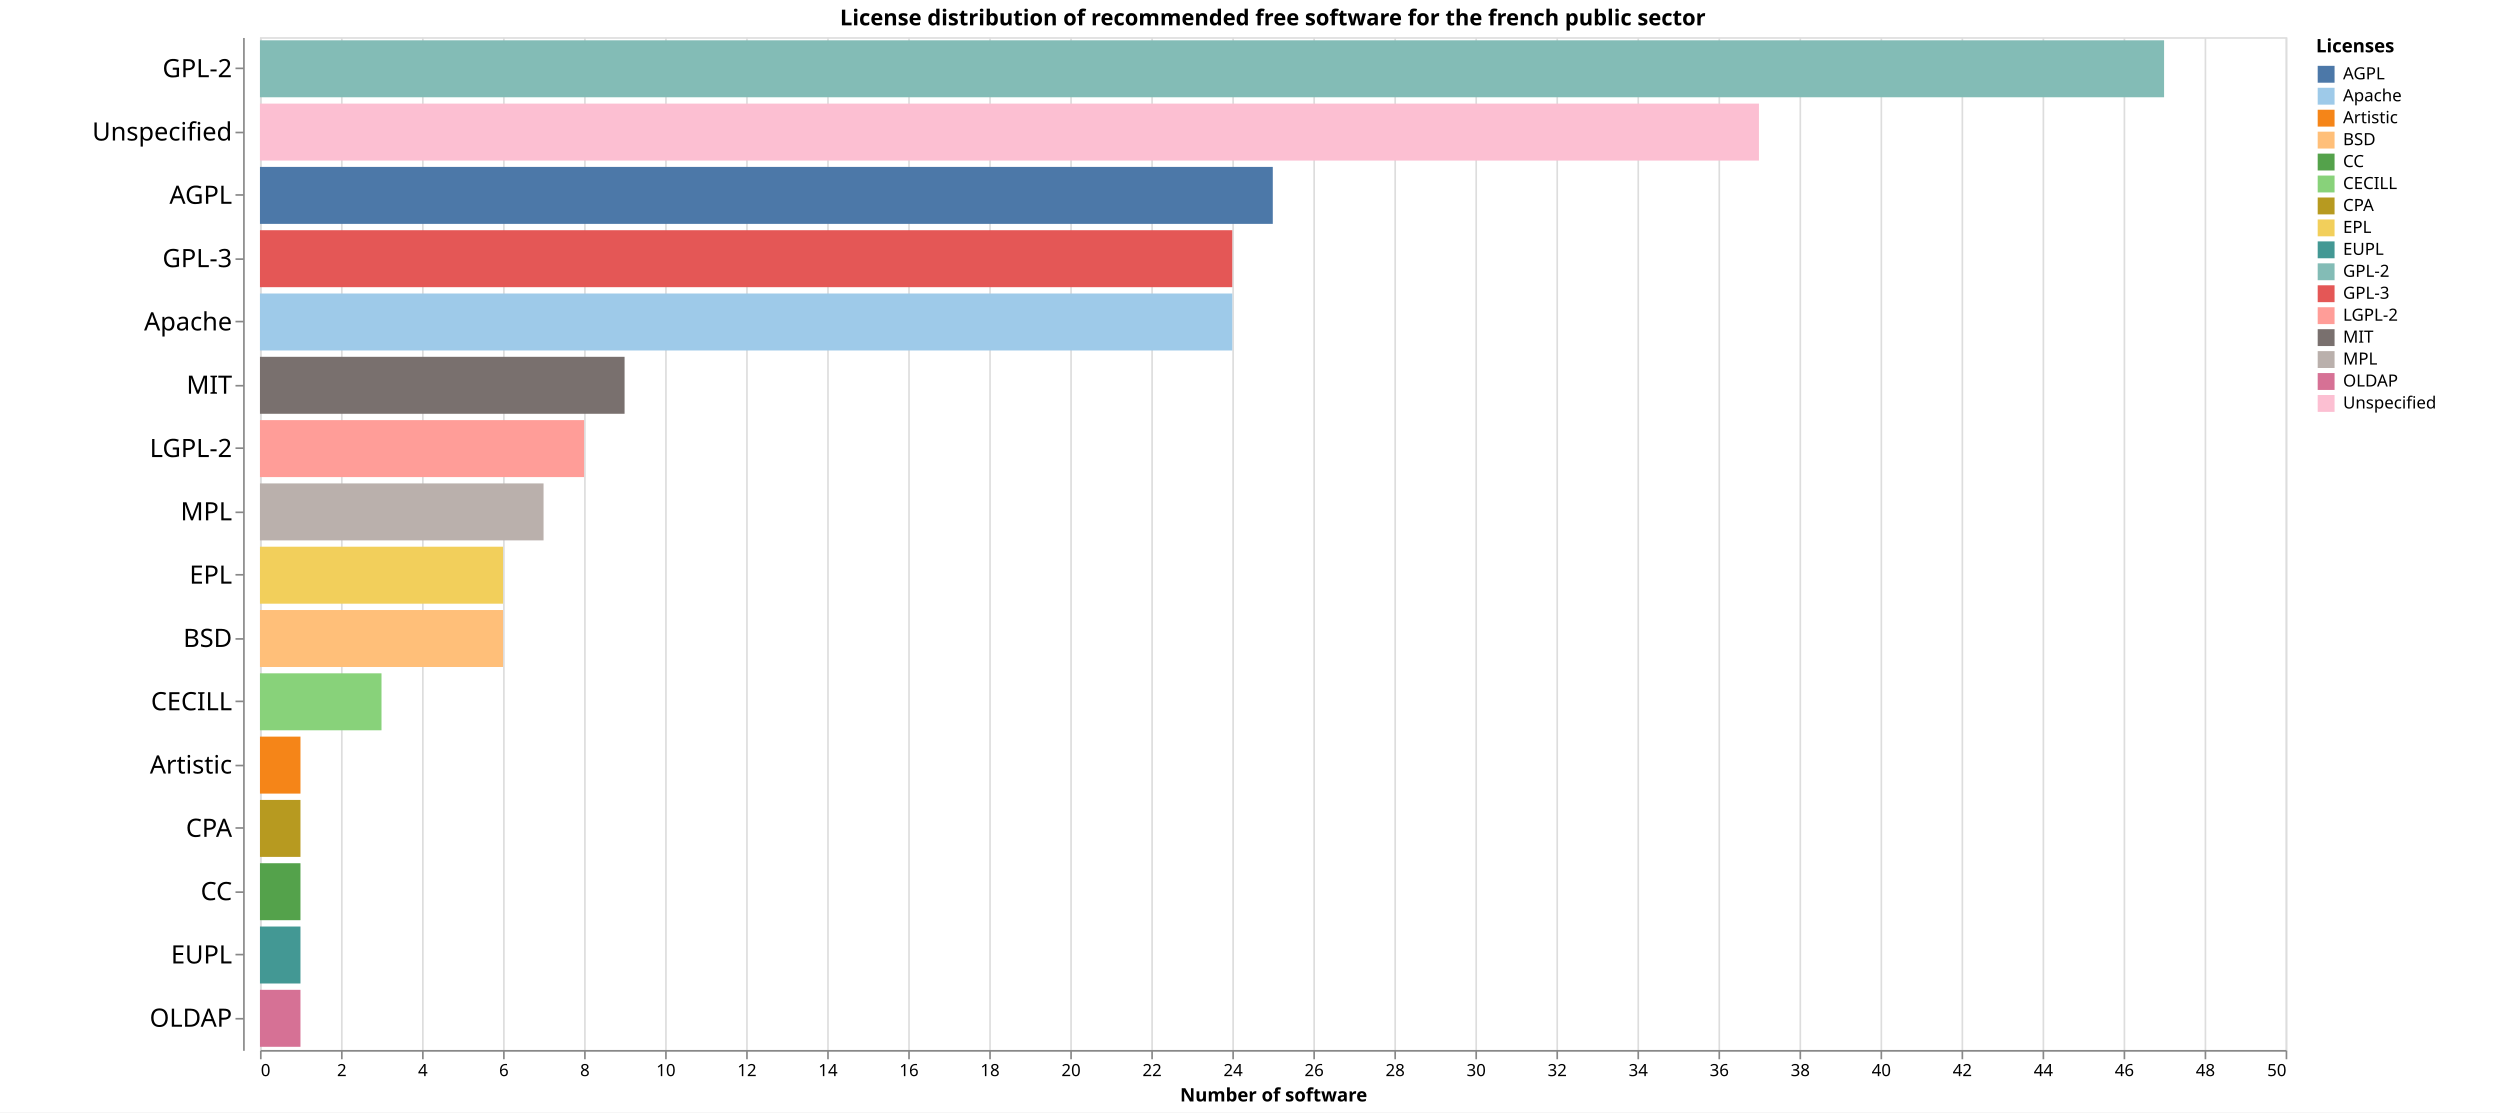
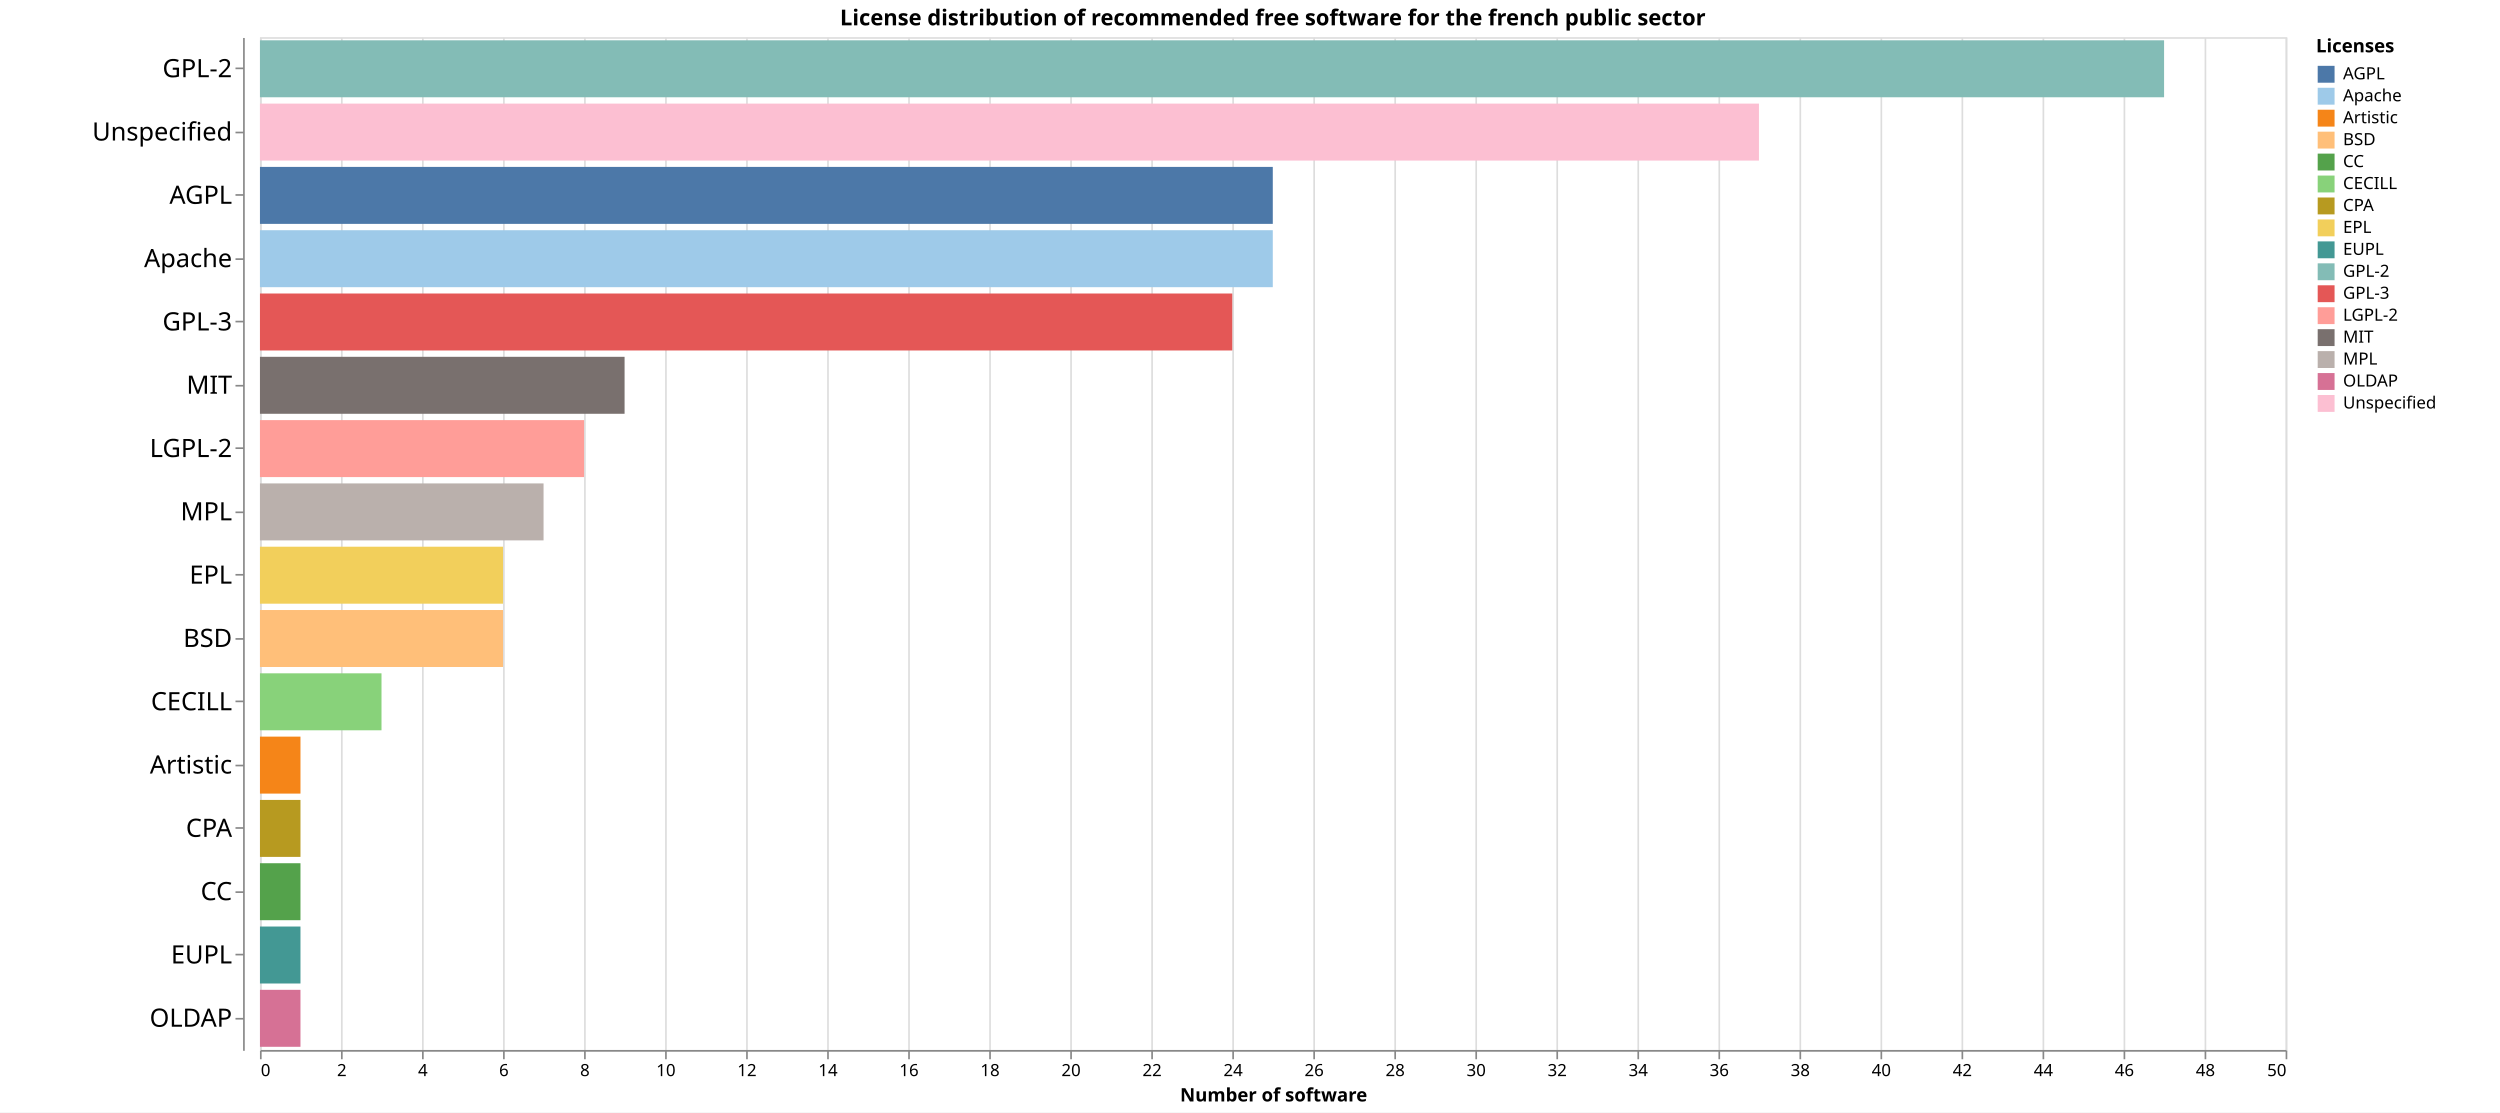
<svg xmlns="http://www.w3.org/2000/svg" class="marks" width="1481" height="659" viewBox="0 0 1481 659" version="1.1">
  <rect width="1481" height="659" style="fill: white;" />
  <g transform="translate(154,22)">
    <g class="mark-group role-frame root">
      <g transform="translate(0,0)">
        <path class="background" d="M0.5,0.5h1200v600h-1200Z" style="fill: none; stroke: #ddd;" />
        <g>
          <g class="mark-group role-axis">
            <g transform="translate(0.5,600.5)">
              <path class="background" d="M0,0h0v0h0Z" style="pointer-events: none; fill: none;" />
              <g>
                <g class="mark-rule role-axis-grid" style="pointer-events: none;">
                  <line transform="translate(0,0)" x2="0" y2="-600" style="fill: none; stroke: #ddd; stroke-width: 1; opacity: 1;" />
                  <line transform="translate(48,0)" x2="0" y2="-600" style="fill: none; stroke: #ddd; stroke-width: 1; opacity: 1;" />
                  <line transform="translate(96,0)" x2="0" y2="-600" style="fill: none; stroke: #ddd; stroke-width: 1; opacity: 1;" />
                  <line transform="translate(144,0)" x2="0" y2="-600" style="fill: none; stroke: #ddd; stroke-width: 1; opacity: 1;" />
                  <line transform="translate(192,0)" x2="0" y2="-600" style="fill: none; stroke: #ddd; stroke-width: 1; opacity: 1;" />
                  <line transform="translate(240,0)" x2="0" y2="-600" style="fill: none; stroke: #ddd; stroke-width: 1; opacity: 1;" />
                  <line transform="translate(288,0)" x2="0" y2="-600" style="fill: none; stroke: #ddd; stroke-width: 1; opacity: 1;" />
                  <line transform="translate(336,0)" x2="0" y2="-600" style="fill: none; stroke: #ddd; stroke-width: 1; opacity: 1;" />
                  <line transform="translate(384,0)" x2="0" y2="-600" style="fill: none; stroke: #ddd; stroke-width: 1; opacity: 1;" />
                  <line transform="translate(432,0)" x2="0" y2="-600" style="fill: none; stroke: #ddd; stroke-width: 1; opacity: 1;" />
                  <line transform="translate(480,0)" x2="0" y2="-600" style="fill: none; stroke: #ddd; stroke-width: 1; opacity: 1;" />
                  <line transform="translate(528,0)" x2="0" y2="-600" style="fill: none; stroke: #ddd; stroke-width: 1; opacity: 1;" />
                  <line transform="translate(576,0)" x2="0" y2="-600" style="fill: none; stroke: #ddd; stroke-width: 1; opacity: 1;" />
                  <line transform="translate(624,0)" x2="0" y2="-600" style="fill: none; stroke: #ddd; stroke-width: 1; opacity: 1;" />
                  <line transform="translate(672,0)" x2="0" y2="-600" style="fill: none; stroke: #ddd; stroke-width: 1; opacity: 1;" />
                  <line transform="translate(720,0)" x2="0" y2="-600" style="fill: none; stroke: #ddd; stroke-width: 1; opacity: 1;" />
                  <line transform="translate(768,0)" x2="0" y2="-600" style="fill: none; stroke: #ddd; stroke-width: 1; opacity: 1;" />
                  <line transform="translate(816,0)" x2="0" y2="-600" style="fill: none; stroke: #ddd; stroke-width: 1; opacity: 1;" />
                  <line transform="translate(864,0)" x2="0" y2="-600" style="fill: none; stroke: #ddd; stroke-width: 1; opacity: 1;" />
                  <line transform="translate(912,0)" x2="0" y2="-600" style="fill: none; stroke: #ddd; stroke-width: 1; opacity: 1;" />
                  <line transform="translate(960,0)" x2="0" y2="-600" style="fill: none; stroke: #ddd; stroke-width: 1; opacity: 1;" />
                  <line transform="translate(1008,0)" x2="0" y2="-600" style="fill: none; stroke: #ddd; stroke-width: 1; opacity: 1;" />
                  <line transform="translate(1056,0)" x2="0" y2="-600" style="fill: none; stroke: #ddd; stroke-width: 1; opacity: 1;" />
                  <line transform="translate(1104,0)" x2="0" y2="-600" style="fill: none; stroke: #ddd; stroke-width: 1; opacity: 1;" />
                  <line transform="translate(1152,0)" x2="0" y2="-600" style="fill: none; stroke: #ddd; stroke-width: 1; opacity: 1;" />
                  <line transform="translate(1200,0)" x2="0" y2="-600" style="fill: none; stroke: #ddd; stroke-width: 1; opacity: 1;" />
                </g>
              </g>
              <path class="foreground" d="" style="pointer-events: none; display: none; fill: none;" />
            </g>
          </g>
          <g class="mark-group role-axis">
            <g transform="translate(0.5,600.5)">
              <path class="background" d="M0,0h0v0h0Z" style="pointer-events: none; fill: none;" />
              <g>
                <g class="mark-rule role-axis-tick" style="pointer-events: none;">
                  <line transform="translate(0,0)" x2="0" y2="5" style="fill: none; stroke: #888; stroke-width: 1; opacity: 1;" />
                  <line transform="translate(48,0)" x2="0" y2="5" style="fill: none; stroke: #888; stroke-width: 1; opacity: 1;" />
                  <line transform="translate(96,0)" x2="0" y2="5" style="fill: none; stroke: #888; stroke-width: 1; opacity: 1;" />
                  <line transform="translate(144,0)" x2="0" y2="5" style="fill: none; stroke: #888; stroke-width: 1; opacity: 1;" />
                  <line transform="translate(192,0)" x2="0" y2="5" style="fill: none; stroke: #888; stroke-width: 1; opacity: 1;" />
                  <line transform="translate(240,0)" x2="0" y2="5" style="fill: none; stroke: #888; stroke-width: 1; opacity: 1;" />
                  <line transform="translate(288,0)" x2="0" y2="5" style="fill: none; stroke: #888; stroke-width: 1; opacity: 1;" />
                  <line transform="translate(336,0)" x2="0" y2="5" style="fill: none; stroke: #888; stroke-width: 1; opacity: 1;" />
                  <line transform="translate(384,0)" x2="0" y2="5" style="fill: none; stroke: #888; stroke-width: 1; opacity: 1;" />
                  <line transform="translate(432,0)" x2="0" y2="5" style="fill: none; stroke: #888; stroke-width: 1; opacity: 1;" />
                  <line transform="translate(480,0)" x2="0" y2="5" style="fill: none; stroke: #888; stroke-width: 1; opacity: 1;" />
                  <line transform="translate(528,0)" x2="0" y2="5" style="fill: none; stroke: #888; stroke-width: 1; opacity: 1;" />
                  <line transform="translate(576,0)" x2="0" y2="5" style="fill: none; stroke: #888; stroke-width: 1; opacity: 1;" />
                  <line transform="translate(624,0)" x2="0" y2="5" style="fill: none; stroke: #888; stroke-width: 1; opacity: 1;" />
                  <line transform="translate(672,0)" x2="0" y2="5" style="fill: none; stroke: #888; stroke-width: 1; opacity: 1;" />
                  <line transform="translate(720,0)" x2="0" y2="5" style="fill: none; stroke: #888; stroke-width: 1; opacity: 1;" />
                  <line transform="translate(768,0)" x2="0" y2="5" style="fill: none; stroke: #888; stroke-width: 1; opacity: 1;" />
                  <line transform="translate(816,0)" x2="0" y2="5" style="fill: none; stroke: #888; stroke-width: 1; opacity: 1;" />
                  <line transform="translate(864,0)" x2="0" y2="5" style="fill: none; stroke: #888; stroke-width: 1; opacity: 1;" />
                  <line transform="translate(912,0)" x2="0" y2="5" style="fill: none; stroke: #888; stroke-width: 1; opacity: 1;" />
                  <line transform="translate(960,0)" x2="0" y2="5" style="fill: none; stroke: #888; stroke-width: 1; opacity: 1;" />
                  <line transform="translate(1008,0)" x2="0" y2="5" style="fill: none; stroke: #888; stroke-width: 1; opacity: 1;" />
                  <line transform="translate(1056,0)" x2="0" y2="5" style="fill: none; stroke: #888; stroke-width: 1; opacity: 1;" />
                  <line transform="translate(1104,0)" x2="0" y2="5" style="fill: none; stroke: #888; stroke-width: 1; opacity: 1;" />
                  <line transform="translate(1152,0)" x2="0" y2="5" style="fill: none; stroke: #888; stroke-width: 1; opacity: 1;" />
                  <line transform="translate(1200,0)" x2="0" y2="5" style="fill: none; stroke: #888; stroke-width: 1; opacity: 1;" />
                </g>
                <g class="mark-text role-axis-label" style="pointer-events: none;">
                  <text text-anchor="start" transform="translate(0,15)" style="font-family: sans-serif; font-size: 10px; fill: #000; opacity: 1;">0</text>
                  <text text-anchor="middle" transform="translate(48,15)" style="font-family: sans-serif; font-size: 10px; fill: #000; opacity: 1;">2</text>
                  <text text-anchor="middle" transform="translate(96,15)" style="font-family: sans-serif; font-size: 10px; fill: #000; opacity: 1;">4</text>
                  <text text-anchor="middle" transform="translate(144,15)" style="font-family: sans-serif; font-size: 10px; fill: #000; opacity: 1;">6</text>
                  <text text-anchor="middle" transform="translate(192,15)" style="font-family: sans-serif; font-size: 10px; fill: #000; opacity: 1;">8</text>
                  <text text-anchor="middle" transform="translate(240,15)" style="font-family: sans-serif; font-size: 10px; fill: #000; opacity: 1;">10</text>
                  <text text-anchor="middle" transform="translate(288,15)" style="font-family: sans-serif; font-size: 10px; fill: #000; opacity: 1;">12</text>
                  <text text-anchor="middle" transform="translate(336,15)" style="font-family: sans-serif; font-size: 10px; fill: #000; opacity: 1;">14</text>
                  <text text-anchor="middle" transform="translate(384,15)" style="font-family: sans-serif; font-size: 10px; fill: #000; opacity: 1;">16</text>
                  <text text-anchor="middle" transform="translate(432,15)" style="font-family: sans-serif; font-size: 10px; fill: #000; opacity: 1;">18</text>
                  <text text-anchor="middle" transform="translate(480,15)" style="font-family: sans-serif; font-size: 10px; fill: #000; opacity: 1;">20</text>
                  <text text-anchor="middle" transform="translate(528,15)" style="font-family: sans-serif; font-size: 10px; fill: #000; opacity: 1;">22</text>
                  <text text-anchor="middle" transform="translate(576,15)" style="font-family: sans-serif; font-size: 10px; fill: #000; opacity: 1;">24</text>
                  <text text-anchor="middle" transform="translate(624,15)" style="font-family: sans-serif; font-size: 10px; fill: #000; opacity: 1;">26</text>
                  <text text-anchor="middle" transform="translate(672,15)" style="font-family: sans-serif; font-size: 10px; fill: #000; opacity: 1;">28</text>
                  <text text-anchor="middle" transform="translate(720,15)" style="font-family: sans-serif; font-size: 10px; fill: #000; opacity: 1;">30</text>
                  <text text-anchor="middle" transform="translate(768,15)" style="font-family: sans-serif; font-size: 10px; fill: #000; opacity: 1;">32</text>
                  <text text-anchor="middle" transform="translate(816,15)" style="font-family: sans-serif; font-size: 10px; fill: #000; opacity: 1;">34</text>
                  <text text-anchor="middle" transform="translate(864,15)" style="font-family: sans-serif; font-size: 10px; fill: #000; opacity: 1;">36</text>
                  <text text-anchor="middle" transform="translate(912,15)" style="font-family: sans-serif; font-size: 10px; fill: #000; opacity: 1;">38</text>
                  <text text-anchor="middle" transform="translate(960,15)" style="font-family: sans-serif; font-size: 10px; fill: #000; opacity: 1;">40</text>
                  <text text-anchor="middle" transform="translate(1008,15)" style="font-family: sans-serif; font-size: 10px; fill: #000; opacity: 1;">42</text>
                  <text text-anchor="middle" transform="translate(1056,15)" style="font-family: sans-serif; font-size: 10px; fill: #000; opacity: 1;">44</text>
                  <text text-anchor="middle" transform="translate(1104,15)" style="font-family: sans-serif; font-size: 10px; fill: #000; opacity: 1;">46</text>
                  <text text-anchor="middle" transform="translate(1152,15)" style="font-family: sans-serif; font-size: 10px; fill: #000; opacity: 1;">48</text>
                  <text text-anchor="end" transform="translate(1200,15)" style="font-family: sans-serif; font-size: 10px; fill: #000; opacity: 1;">50</text>
                </g>
                <g class="mark-rule role-axis-domain" style="pointer-events: none;">
                  <line transform="translate(0,0)" x2="1200" y2="0" style="fill: none; stroke: #888; stroke-width: 1; opacity: 1;" />
                </g>
                <g class="mark-text role-axis-title" style="pointer-events: none;">
                  <text text-anchor="middle" transform="translate(600,30)" style="font-family: sans-serif; font-size: 11px; font-weight: bold; fill: #000; opacity: 1;">Number of software</text>
                </g>
              </g>
              <path class="foreground" d="" style="pointer-events: none; display: none; fill: none;" />
            </g>
          </g>
          <g class="mark-group role-axis">
            <g transform="translate(-9.5,0.5)">
              <path class="background" d="M0,0h0v0h0Z" style="pointer-events: none; fill: none;" />
              <g>
                <g class="mark-rule role-axis-tick" style="pointer-events: none;">
                  <line transform="translate(0,18)" x2="-5" y2="0" style="fill: none; stroke: #888; stroke-width: 1; opacity: 1;" />
                  <line transform="translate(0,56)" x2="-5" y2="0" style="fill: none; stroke: #888; stroke-width: 1; opacity: 1;" />
                  <line transform="translate(0,93)" x2="-5" y2="0" style="fill: none; stroke: #888; stroke-width: 1; opacity: 1;" />
                  <line transform="translate(0,131)" x2="-5" y2="0" style="fill: none; stroke: #888; stroke-width: 1; opacity: 1;" />
                  <line transform="translate(0,168)" x2="-5" y2="0" style="fill: none; stroke: #888; stroke-width: 1; opacity: 1;" />
                  <line transform="translate(0,206)" x2="-5" y2="0" style="fill: none; stroke: #888; stroke-width: 1; opacity: 1;" />
                  <line transform="translate(0,243)" x2="-5" y2="0" style="fill: none; stroke: #888; stroke-width: 1; opacity: 1;" />
                  <line transform="translate(0,281)" x2="-5" y2="0" style="fill: none; stroke: #888; stroke-width: 1; opacity: 1;" />
                  <line transform="translate(0,318)" x2="-5" y2="0" style="fill: none; stroke: #888; stroke-width: 1; opacity: 1;" />
                  <line transform="translate(0,356)" x2="-5" y2="0" style="fill: none; stroke: #888; stroke-width: 1; opacity: 1;" />
                  <line transform="translate(0,393)" x2="-5" y2="0" style="fill: none; stroke: #888; stroke-width: 1; opacity: 1;" />
                  <line transform="translate(0,431)" x2="-5" y2="0" style="fill: none; stroke: #888; stroke-width: 1; opacity: 1;" />
                  <line transform="translate(0,468)" x2="-5" y2="0" style="fill: none; stroke: #888; stroke-width: 1; opacity: 1;" />
                  <line transform="translate(0,506)" x2="-5" y2="0" style="fill: none; stroke: #888; stroke-width: 1; opacity: 1;" />
                  <line transform="translate(0,543)" x2="-5" y2="0" style="fill: none; stroke: #888; stroke-width: 1; opacity: 1;" />
                  <line transform="translate(0,581)" x2="-5" y2="0" style="fill: none; stroke: #888; stroke-width: 1; opacity: 1;" />
                </g>
                <g class="mark-text role-axis-label" style="pointer-events: none;">
                  <text text-anchor="end" transform="translate(-7,23.25)" style="font-family: sans-serif; font-size: 15px; fill: #000; opacity: 1;">GPL-2</text>
                  <text text-anchor="end" transform="translate(-7,60.75)" style="font-family: sans-serif; font-size: 15px; fill: #000; opacity: 1;">Unspecified</text>
                  <text text-anchor="end" transform="translate(-7,98.25)" style="font-family: sans-serif; font-size: 15px; fill: #000; opacity: 1;">AGPL</text>
-                   <text text-anchor="end" transform="translate(-7,135.75)" style="font-family: sans-serif; font-size: 15px; fill: #000; opacity: 1;">GPL-3</text>
-                   <text text-anchor="end" transform="translate(-7,173.25)" style="font-family: sans-serif; font-size: 15px; fill: #000; opacity: 1;">Apache</text>
+                   <text text-anchor="end" transform="translate(-7,135.75)" style="font-family: sans-serif; font-size: 15px; fill: #000; opacity: 1;">Apache</text>
+                   <text text-anchor="end" transform="translate(-7,173.25)" style="font-family: sans-serif; font-size: 15px; fill: #000; opacity: 1;">GPL-3</text>
                  <text text-anchor="end" transform="translate(-7,210.75)" style="font-family: sans-serif; font-size: 15px; fill: #000; opacity: 1;">MIT</text>
                  <text text-anchor="end" transform="translate(-7,248.25)" style="font-family: sans-serif; font-size: 15px; fill: #000; opacity: 1;">LGPL-2</text>
                  <text text-anchor="end" transform="translate(-7,285.75)" style="font-family: sans-serif; font-size: 15px; fill: #000; opacity: 1;">MPL</text>
                  <text text-anchor="end" transform="translate(-7,323.25)" style="font-family: sans-serif; font-size: 15px; fill: #000; opacity: 1;">EPL</text>
                  <text text-anchor="end" transform="translate(-7,360.75)" style="font-family: sans-serif; font-size: 15px; fill: #000; opacity: 1;">BSD</text>
                  <text text-anchor="end" transform="translate(-7,398.25)" style="font-family: sans-serif; font-size: 15px; fill: #000; opacity: 1;">CECILL</text>
                  <text text-anchor="end" transform="translate(-7,435.75)" style="font-family: sans-serif; font-size: 15px; fill: #000; opacity: 1;">Artistic</text>
                  <text text-anchor="end" transform="translate(-7,473.25)" style="font-family: sans-serif; font-size: 15px; fill: #000; opacity: 1;">CPA</text>
                  <text text-anchor="end" transform="translate(-7,510.75)" style="font-family: sans-serif; font-size: 15px; fill: #000; opacity: 1;">CC</text>
                  <text text-anchor="end" transform="translate(-7,548.25)" style="font-family: sans-serif; font-size: 15px; fill: #000; opacity: 1;">EUPL</text>
                  <text text-anchor="end" transform="translate(-7,585.75)" style="font-family: sans-serif; font-size: 15px; fill: #000; opacity: 1;">OLDAP</text>
                </g>
                <g class="mark-rule role-axis-domain" style="pointer-events: none;">
                  <line transform="translate(0,0)" x2="0" y2="600" style="fill: none; stroke: #888; stroke-width: 1; opacity: 1;" />
                </g>
              </g>
              <path class="foreground" d="" style="pointer-events: none; display: none; fill: none;" />
            </g>
          </g>
          <g class="mark-rect role-mark marks">
-             <path d="M0,114.375h576v33.75h-576Z" style="fill: #e45756;" />
+             <path d="M0,151.875h576v33.75h-576Z" style="fill: #e45756;" />
            <path d="M0,226.875h192v33.75h-192Z" style="fill: #ff9d98;" />
            <path d="M0,301.875h144v33.75h-144Z" style="fill: #f2cf5b;" />
            <path d="M0,414.375h24v33.75h-24Z" style="fill: #f58518;" />
            <path d="M0,76.875h600v33.75h-600Z" style="fill: #4c78a8;" />
            <path d="M0,451.875h24v33.75h-24Z" style="fill: #b79a20;" />
            <path d="M0,376.875h72v33.75h-72Z" style="fill: #88d27a;" />
            <path d="M0,489.375h24v33.75h-24Z" style="fill: #54a24b;" />
            <path d="M0,39.375h888v33.75h-888Z" style="fill: #fcbfd2;" />
-             <path d="M0,151.875h576v33.75h-576Z" style="fill: #9ecae9;" />
+             <path d="M0,114.375h600v33.75h-600Z" style="fill: #9ecae9;" />
            <path d="M0,526.875h24v33.75h-24Z" style="fill: #439894;" />
            <path d="M0,339.375h144v33.75h-144Z" style="fill: #ffbf79;" />
            <path d="M0,189.375h216v33.75h-216Z" style="fill: #79706e;" />
            <path d="M0,1.875h1128v33.75h-1128Z" style="fill: #83bcb6;" />
            <path d="M0,264.375h168v33.75h-168Z" style="fill: #bab0ac;" />
            <path d="M0,564.375h24v33.75h-24Z" style="fill: #d67195;" />
          </g>
          <g class="mark-group role-legend">
            <g transform="translate(1218,0)">
              <path class="background" d="M0,0h104v222h-104Z" style="pointer-events: none; fill: none;" />
              <g>
                <g class="mark-group role-legend-entry">
                  <g transform="translate(0,16)">
                    <path class="background" d="M0,0h0v0h0Z" style="pointer-events: none; fill: none;" />
                    <g>
                      <g class="mark-group role-scope">
                        <g transform="translate(0,0)">
                          <path class="background" d="M0,0h104v11h-104Z" style="pointer-events: none; fill: none; opacity: 1;" />
                          <g>
                            <g class="mark-symbol role-legend-symbol" style="pointer-events: none;">
                              <path transform="translate(6,6)" d="M-5,-5h10v10h-10Z" style="fill: #4c78a8; stroke-width: 1.5; opacity: 1;" />
                            </g>
                            <g class="mark-text role-legend-label" style="pointer-events: none;">
                              <text text-anchor="start" transform="translate(16,9)" style="font-family: sans-serif; font-size: 10px; fill: #000; opacity: 1;">AGPL</text>
                            </g>
                          </g>
                          <path class="foreground" d="" style="pointer-events: none; display: none; fill: none;" />
                        </g>
                        <g transform="translate(0,13)">
                          <path class="background" d="M0,0h104v11h-104Z" style="pointer-events: none; fill: none; opacity: 1;" />
                          <g>
                            <g class="mark-symbol role-legend-symbol" style="pointer-events: none;">
                              <path transform="translate(6,6)" d="M-5,-5h10v10h-10Z" style="fill: #9ecae9; stroke-width: 1.5; opacity: 1;" />
                            </g>
                            <g class="mark-text role-legend-label" style="pointer-events: none;">
                              <text text-anchor="start" transform="translate(16,9)" style="font-family: sans-serif; font-size: 10px; fill: #000; opacity: 1;">Apache</text>
                            </g>
                          </g>
                          <path class="foreground" d="" style="pointer-events: none; display: none; fill: none;" />
                        </g>
                        <g transform="translate(0,26)">
                          <path class="background" d="M0,0h104v11h-104Z" style="pointer-events: none; fill: none; opacity: 1;" />
                          <g>
                            <g class="mark-symbol role-legend-symbol" style="pointer-events: none;">
                              <path transform="translate(6,6)" d="M-5,-5h10v10h-10Z" style="fill: #f58518; stroke-width: 1.5; opacity: 1;" />
                            </g>
                            <g class="mark-text role-legend-label" style="pointer-events: none;">
                              <text text-anchor="start" transform="translate(16,9)" style="font-family: sans-serif; font-size: 10px; fill: #000; opacity: 1;">Artistic</text>
                            </g>
                          </g>
                          <path class="foreground" d="" style="pointer-events: none; display: none; fill: none;" />
                        </g>
                        <g transform="translate(0,39)">
                          <path class="background" d="M0,0h104v11h-104Z" style="pointer-events: none; fill: none; opacity: 1;" />
                          <g>
                            <g class="mark-symbol role-legend-symbol" style="pointer-events: none;">
                              <path transform="translate(6,6)" d="M-5,-5h10v10h-10Z" style="fill: #ffbf79; stroke-width: 1.5; opacity: 1;" />
                            </g>
                            <g class="mark-text role-legend-label" style="pointer-events: none;">
                              <text text-anchor="start" transform="translate(16,9)" style="font-family: sans-serif; font-size: 10px; fill: #000; opacity: 1;">BSD</text>
                            </g>
                          </g>
                          <path class="foreground" d="" style="pointer-events: none; display: none; fill: none;" />
                        </g>
                        <g transform="translate(0,52)">
                          <path class="background" d="M0,0h104v11h-104Z" style="pointer-events: none; fill: none; opacity: 1;" />
                          <g>
                            <g class="mark-symbol role-legend-symbol" style="pointer-events: none;">
                              <path transform="translate(6,6)" d="M-5,-5h10v10h-10Z" style="fill: #54a24b; stroke-width: 1.5; opacity: 1;" />
                            </g>
                            <g class="mark-text role-legend-label" style="pointer-events: none;">
                              <text text-anchor="start" transform="translate(16,9)" style="font-family: sans-serif; font-size: 10px; fill: #000; opacity: 1;">CC</text>
                            </g>
                          </g>
                          <path class="foreground" d="" style="pointer-events: none; display: none; fill: none;" />
                        </g>
                        <g transform="translate(0,65)">
                          <path class="background" d="M0,0h104v11h-104Z" style="pointer-events: none; fill: none; opacity: 1;" />
                          <g>
                            <g class="mark-symbol role-legend-symbol" style="pointer-events: none;">
                              <path transform="translate(6,6)" d="M-5,-5h10v10h-10Z" style="fill: #88d27a; stroke-width: 1.5; opacity: 1;" />
                            </g>
                            <g class="mark-text role-legend-label" style="pointer-events: none;">
                              <text text-anchor="start" transform="translate(16,9)" style="font-family: sans-serif; font-size: 10px; fill: #000; opacity: 1;">CECILL</text>
                            </g>
                          </g>
                          <path class="foreground" d="" style="pointer-events: none; display: none; fill: none;" />
                        </g>
                        <g transform="translate(0,78)">
                          <path class="background" d="M0,0h104v11h-104Z" style="pointer-events: none; fill: none; opacity: 1;" />
                          <g>
                            <g class="mark-symbol role-legend-symbol" style="pointer-events: none;">
                              <path transform="translate(6,6)" d="M-5,-5h10v10h-10Z" style="fill: #b79a20; stroke-width: 1.5; opacity: 1;" />
                            </g>
                            <g class="mark-text role-legend-label" style="pointer-events: none;">
                              <text text-anchor="start" transform="translate(16,9)" style="font-family: sans-serif; font-size: 10px; fill: #000; opacity: 1;">CPA</text>
                            </g>
                          </g>
                          <path class="foreground" d="" style="pointer-events: none; display: none; fill: none;" />
                        </g>
                        <g transform="translate(0,91)">
                          <path class="background" d="M0,0h104v11h-104Z" style="pointer-events: none; fill: none; opacity: 1;" />
                          <g>
                            <g class="mark-symbol role-legend-symbol" style="pointer-events: none;">
                              <path transform="translate(6,6)" d="M-5,-5h10v10h-10Z" style="fill: #f2cf5b; stroke-width: 1.5; opacity: 1;" />
                            </g>
                            <g class="mark-text role-legend-label" style="pointer-events: none;">
                              <text text-anchor="start" transform="translate(16,9)" style="font-family: sans-serif; font-size: 10px; fill: #000; opacity: 1;">EPL</text>
                            </g>
                          </g>
                          <path class="foreground" d="" style="pointer-events: none; display: none; fill: none;" />
                        </g>
                        <g transform="translate(0,104)">
                          <path class="background" d="M0,0h104v11h-104Z" style="pointer-events: none; fill: none; opacity: 1;" />
                          <g>
                            <g class="mark-symbol role-legend-symbol" style="pointer-events: none;">
                              <path transform="translate(6,6)" d="M-5,-5h10v10h-10Z" style="fill: #439894; stroke-width: 1.5; opacity: 1;" />
                            </g>
                            <g class="mark-text role-legend-label" style="pointer-events: none;">
                              <text text-anchor="start" transform="translate(16,9)" style="font-family: sans-serif; font-size: 10px; fill: #000; opacity: 1;">EUPL</text>
                            </g>
                          </g>
                          <path class="foreground" d="" style="pointer-events: none; display: none; fill: none;" />
                        </g>
                        <g transform="translate(0,117)">
                          <path class="background" d="M0,0h104v11h-104Z" style="pointer-events: none; fill: none; opacity: 1;" />
                          <g>
                            <g class="mark-symbol role-legend-symbol" style="pointer-events: none;">
                              <path transform="translate(6,6)" d="M-5,-5h10v10h-10Z" style="fill: #83bcb6; stroke-width: 1.5; opacity: 1;" />
                            </g>
                            <g class="mark-text role-legend-label" style="pointer-events: none;">
                              <text text-anchor="start" transform="translate(16,9)" style="font-family: sans-serif; font-size: 10px; fill: #000; opacity: 1;">GPL-2</text>
                            </g>
                          </g>
                          <path class="foreground" d="" style="pointer-events: none; display: none; fill: none;" />
                        </g>
                        <g transform="translate(0,130)">
                          <path class="background" d="M0,0h104v11h-104Z" style="pointer-events: none; fill: none; opacity: 1;" />
                          <g>
                            <g class="mark-symbol role-legend-symbol" style="pointer-events: none;">
                              <path transform="translate(6,6)" d="M-5,-5h10v10h-10Z" style="fill: #e45756; stroke-width: 1.5; opacity: 1;" />
                            </g>
                            <g class="mark-text role-legend-label" style="pointer-events: none;">
                              <text text-anchor="start" transform="translate(16,9)" style="font-family: sans-serif; font-size: 10px; fill: #000; opacity: 1;">GPL-3</text>
                            </g>
                          </g>
                          <path class="foreground" d="" style="pointer-events: none; display: none; fill: none;" />
                        </g>
                        <g transform="translate(0,143)">
                          <path class="background" d="M0,0h104v11h-104Z" style="pointer-events: none; fill: none; opacity: 1;" />
                          <g>
                            <g class="mark-symbol role-legend-symbol" style="pointer-events: none;">
                              <path transform="translate(6,6)" d="M-5,-5h10v10h-10Z" style="fill: #ff9d98; stroke-width: 1.5; opacity: 1;" />
                            </g>
                            <g class="mark-text role-legend-label" style="pointer-events: none;">
                              <text text-anchor="start" transform="translate(16,9)" style="font-family: sans-serif; font-size: 10px; fill: #000; opacity: 1;">LGPL-2</text>
                            </g>
                          </g>
                          <path class="foreground" d="" style="pointer-events: none; display: none; fill: none;" />
                        </g>
                        <g transform="translate(0,156)">
                          <path class="background" d="M0,0h104v11h-104Z" style="pointer-events: none; fill: none; opacity: 1;" />
                          <g>
                            <g class="mark-symbol role-legend-symbol" style="pointer-events: none;">
                              <path transform="translate(6,6)" d="M-5,-5h10v10h-10Z" style="fill: #79706e; stroke-width: 1.5; opacity: 1;" />
                            </g>
                            <g class="mark-text role-legend-label" style="pointer-events: none;">
                              <text text-anchor="start" transform="translate(16,9)" style="font-family: sans-serif; font-size: 10px; fill: #000; opacity: 1;">MIT</text>
                            </g>
                          </g>
                          <path class="foreground" d="" style="pointer-events: none; display: none; fill: none;" />
                        </g>
                        <g transform="translate(0,169)">
                          <path class="background" d="M0,0h104v11h-104Z" style="pointer-events: none; fill: none; opacity: 1;" />
                          <g>
                            <g class="mark-symbol role-legend-symbol" style="pointer-events: none;">
                              <path transform="translate(6,6)" d="M-5,-5h10v10h-10Z" style="fill: #bab0ac; stroke-width: 1.5; opacity: 1;" />
                            </g>
                            <g class="mark-text role-legend-label" style="pointer-events: none;">
                              <text text-anchor="start" transform="translate(16,9)" style="font-family: sans-serif; font-size: 10px; fill: #000; opacity: 1;">MPL</text>
                            </g>
                          </g>
                          <path class="foreground" d="" style="pointer-events: none; display: none; fill: none;" />
                        </g>
                        <g transform="translate(0,182)">
                          <path class="background" d="M0,0h104v11h-104Z" style="pointer-events: none; fill: none; opacity: 1;" />
                          <g>
                            <g class="mark-symbol role-legend-symbol" style="pointer-events: none;">
                              <path transform="translate(6,6)" d="M-5,-5h10v10h-10Z" style="fill: #d67195; stroke-width: 1.5; opacity: 1;" />
                            </g>
                            <g class="mark-text role-legend-label" style="pointer-events: none;">
                              <text text-anchor="start" transform="translate(16,9)" style="font-family: sans-serif; font-size: 10px; fill: #000; opacity: 1;">OLDAP</text>
                            </g>
                          </g>
                          <path class="foreground" d="" style="pointer-events: none; display: none; fill: none;" />
                        </g>
                        <g transform="translate(0,195)">
                          <path class="background" d="M0,0h104v11h-104Z" style="pointer-events: none; fill: none; opacity: 1;" />
                          <g>
                            <g class="mark-symbol role-legend-symbol" style="pointer-events: none;">
                              <path transform="translate(6,6)" d="M-5,-5h10v10h-10Z" style="fill: #fcbfd2; stroke-width: 1.5; opacity: 1;" />
                            </g>
                            <g class="mark-text role-legend-label" style="pointer-events: none;">
                              <text text-anchor="start" transform="translate(16,9)" style="font-family: sans-serif; font-size: 10px; fill: #000; opacity: 1;">Unspecified</text>
                            </g>
                          </g>
                          <path class="foreground" d="" style="pointer-events: none; display: none; fill: none;" />
                        </g>
                      </g>
                    </g>
                    <path class="foreground" d="" style="pointer-events: none; display: none; fill: none;" />
                  </g>
                </g>
                <g class="mark-text role-legend-title" style="pointer-events: none;">
                  <text text-anchor="start" transform="translate(0,9)" style="font-family: sans-serif; font-size: 11px; font-weight: bold; fill: #000; opacity: 1;">Licenses</text>
                </g>
              </g>
              <path class="foreground" d="" style="pointer-events: none; display: none; fill: none;" />
            </g>
          </g>
          <g class="mark-group role-title">
            <g transform="translate(600,-17)">
              <path class="background" d="M0,0h0v0h0Z" style="pointer-events: none; fill: none;" />
              <g>
                <g class="mark-text role-title-text" style="pointer-events: none;">
                  <text text-anchor="middle" transform="translate(0,10)" style="font-family: sans-serif; font-size: 13px; font-weight: bold; fill: #000; opacity: 1;">License distribution of recommended free software for the french public sector</text>
                </g>
              </g>
              <path class="foreground" d="" style="pointer-events: none; display: none; fill: none;" />
            </g>
          </g>
        </g>
        <path class="foreground" d="" style="display: none; fill: none;" />
      </g>
    </g>
  </g>
</svg>
